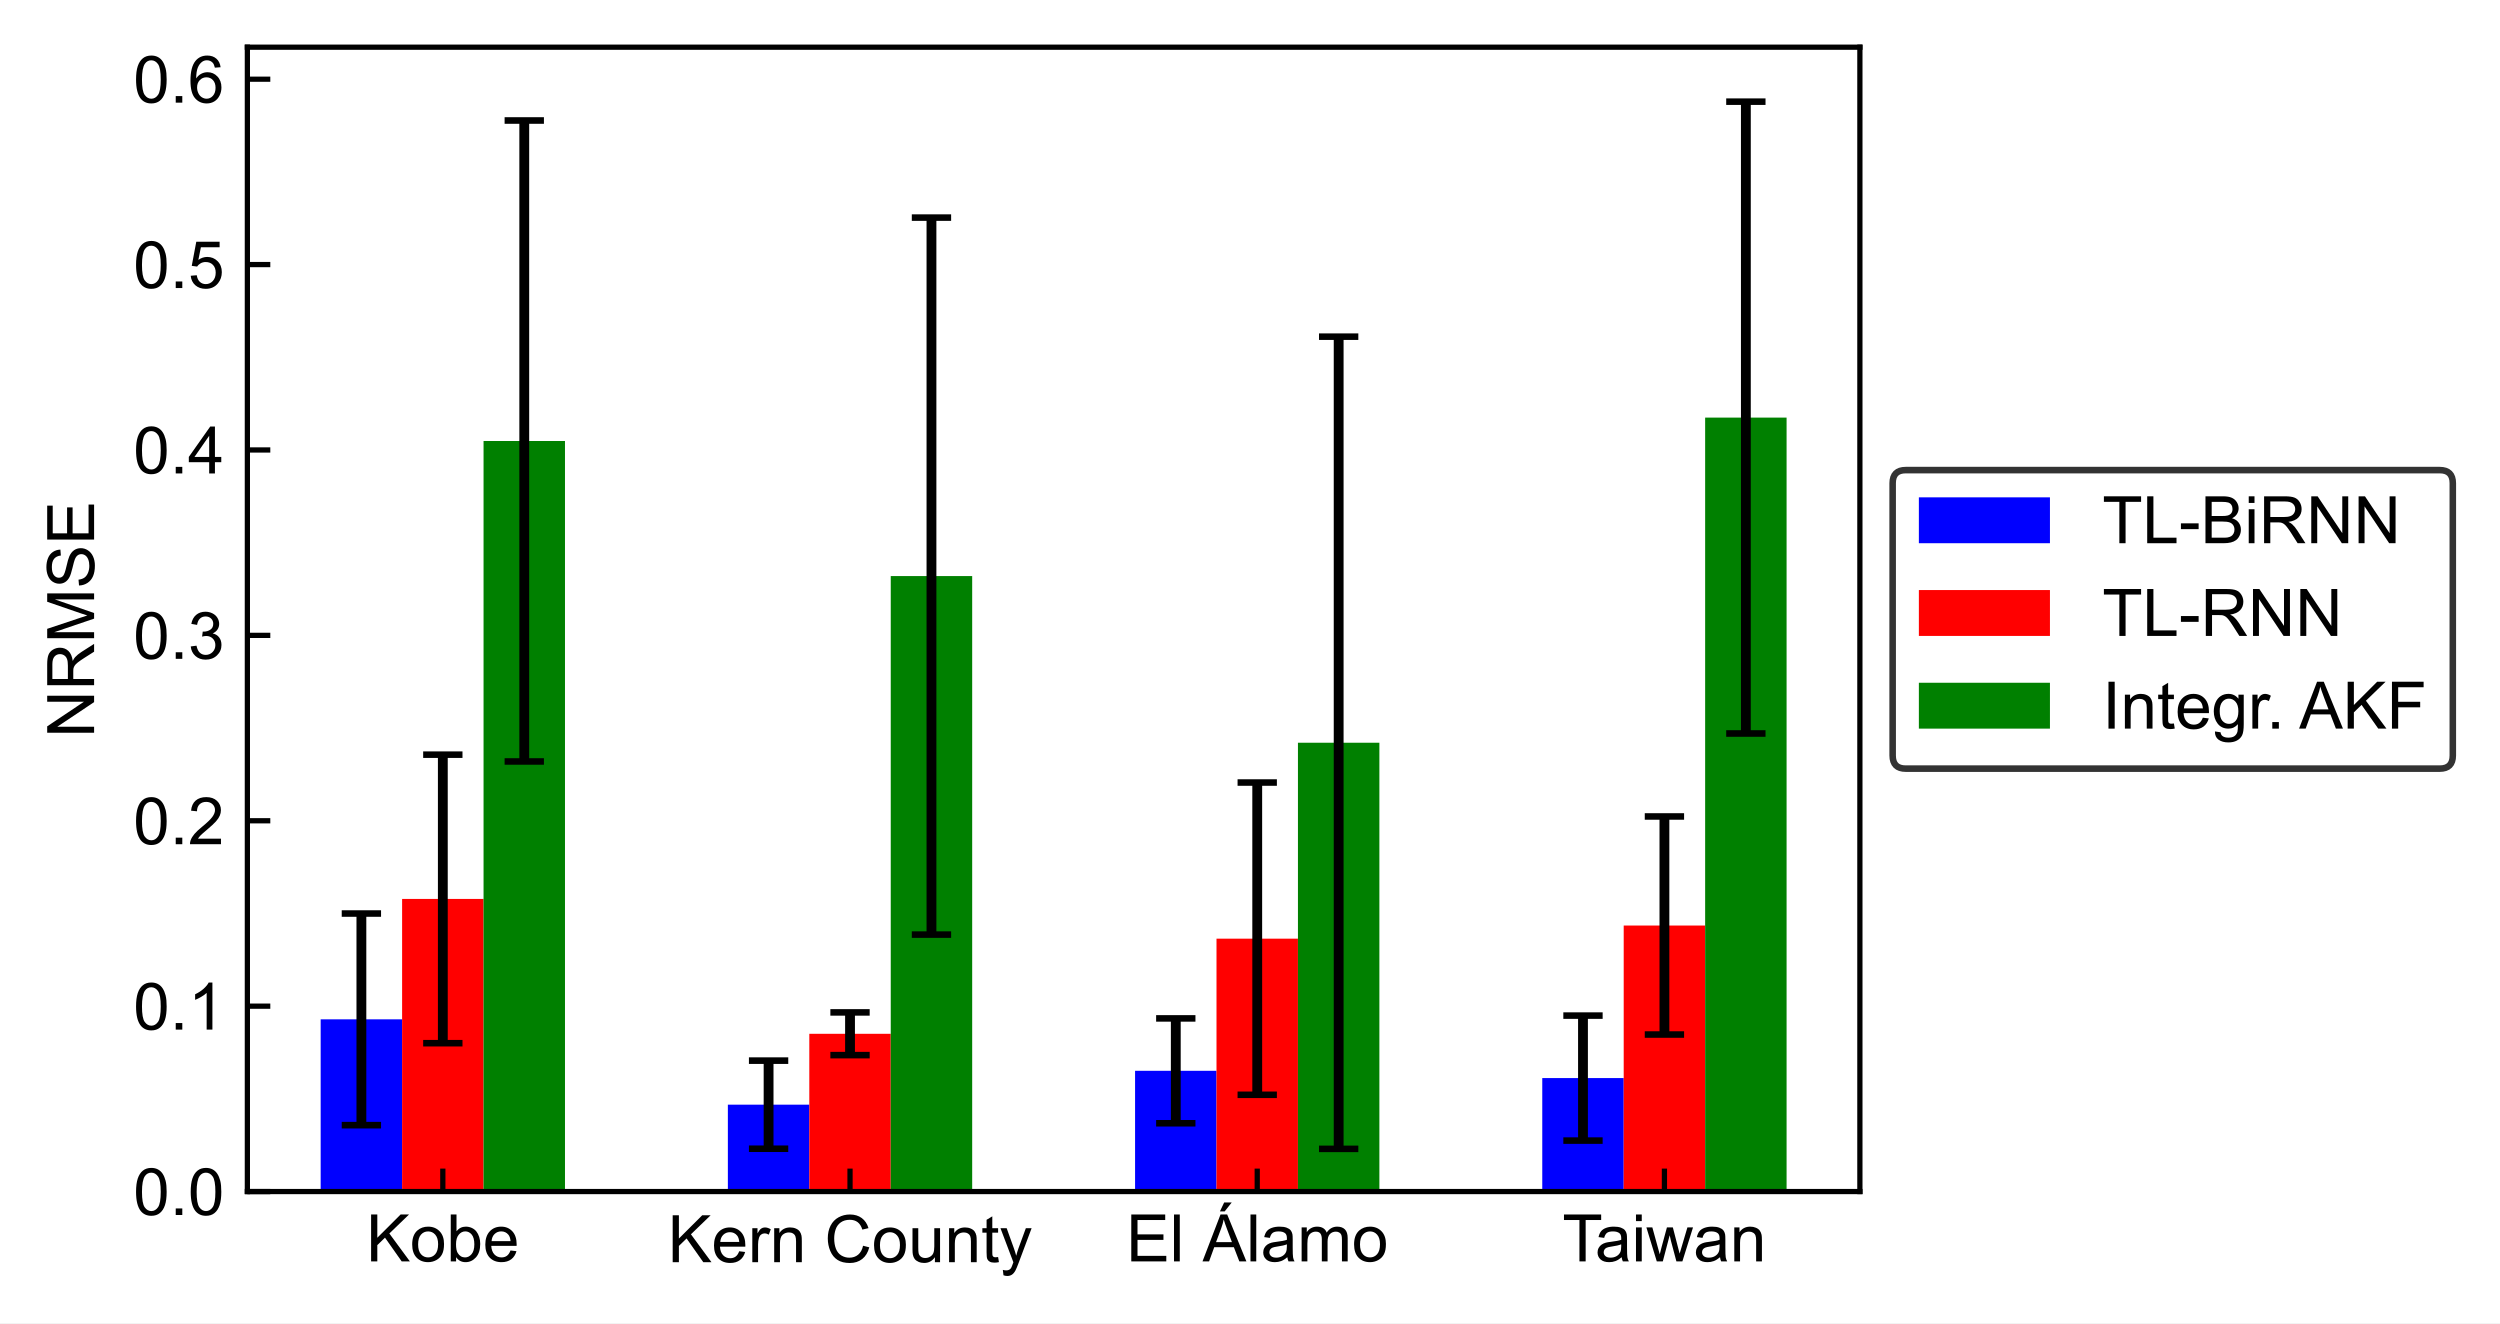
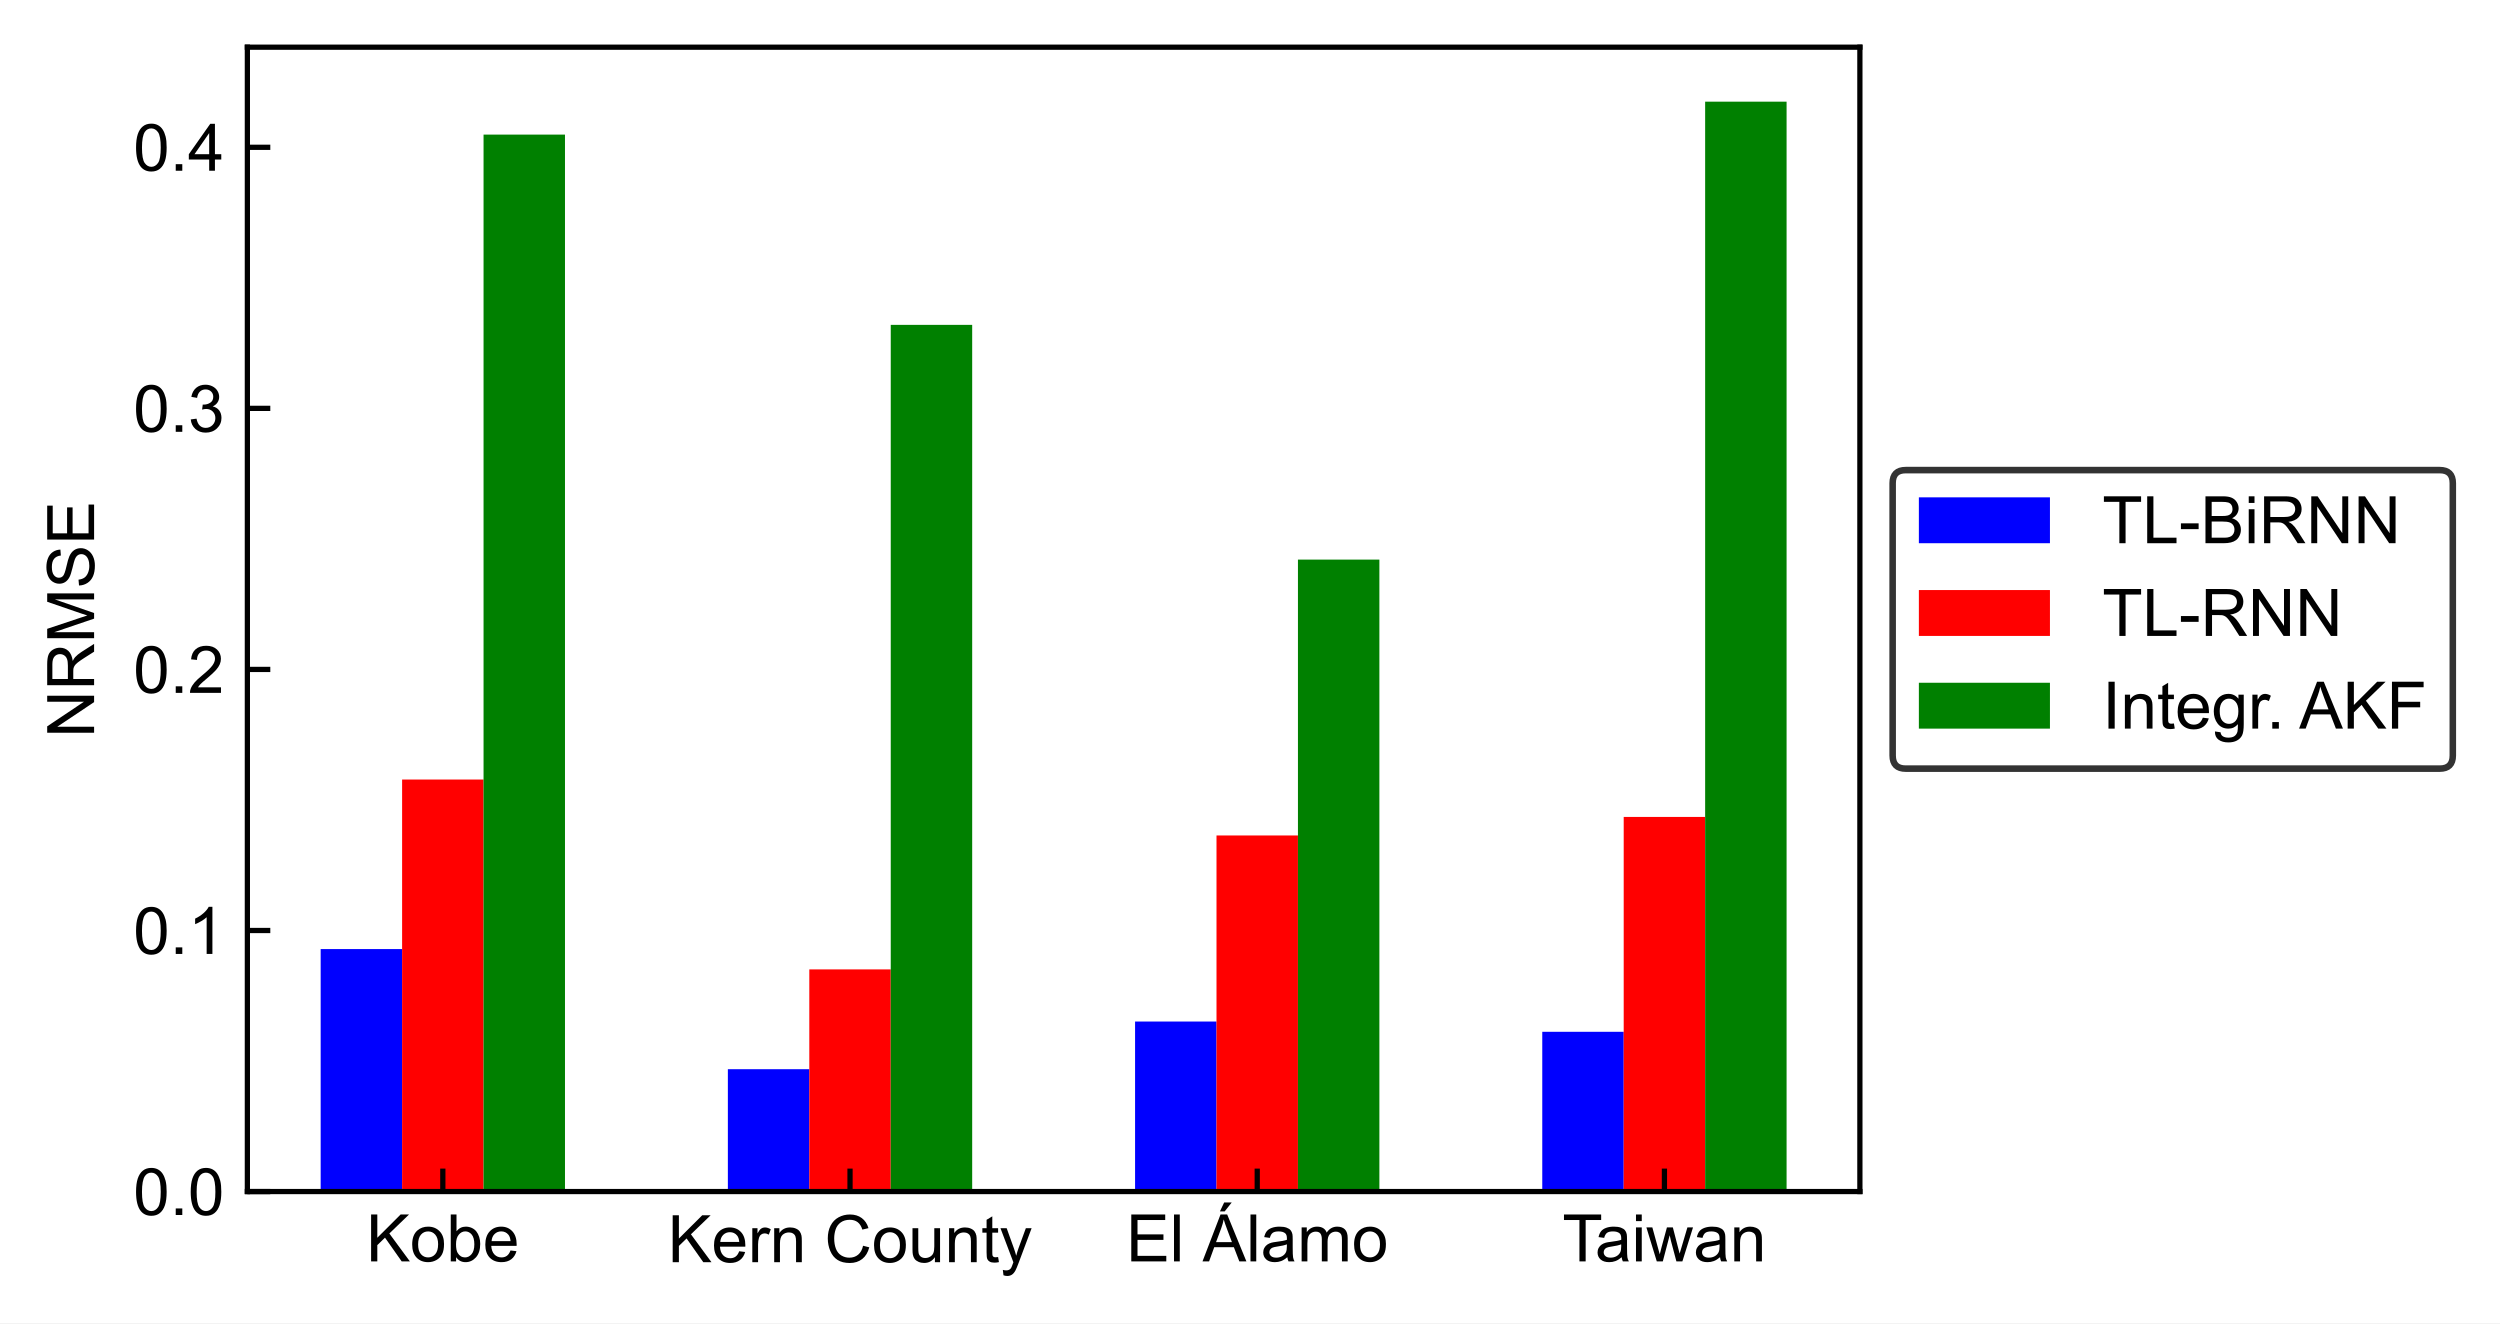
<svg xmlns="http://www.w3.org/2000/svg" xmlns:xlink="http://www.w3.org/1999/xlink" width="381.466pt" height="201.899pt" viewBox="0 0 381.466 201.899" version="1.1">
  <defs>
    <style type="text/css">*{stroke-linejoin: round; stroke-linecap: butt}</style>
  </defs>
  <g id="figure_1">
    <g id="patch_1">
      <path d="M 0 201.899  L 381.466 201.899  L 381.466 0  L 0 0  z " style="fill: #ffffff" />
    </g>
    <g id="axes_1">
      <g id="patch_2">
        <path d="M 37.745 181.814  L 283.793 181.814  L 283.793 7.2  L 37.745 7.2  z " style="fill: #ffffff" />
      </g>
      <g id="patch_3">
-         <path d="M 48.929 181.814  L 61.356 181.814  L 61.356 155.538  L 48.929 155.538  z " clip-path="url(#p5143341169)" style="fill: #0000ff" />
+         <path d="M 48.929 181.814  L 61.356 181.814  L 61.356 144.812  L 48.929 144.812  z " clip-path="url(#p5901759e7f)" style="fill: #0000ff" />
      </g>
      <g id="patch_4">
-         <path d="M 61.356 181.814  L 73.783 181.814  L 73.783 137.168  L 61.356 137.168  z " clip-path="url(#p5143341169)" style="fill: #ff0000" />
+         <path d="M 61.356 181.814  L 73.783 181.814  L 73.783 118.944  L 61.356 118.944  z " clip-path="url(#p5901759e7f)" style="fill: #ff0000" />
      </g>
      <g id="patch_5">
-         <path d="M 73.783 181.814  L 86.209 181.814  L 86.209 67.289  L 73.783 67.289  z " clip-path="url(#p5143341169)" style="fill: #008000" />
+         <path d="M 73.783 181.814  L 86.209 181.814  L 86.209 20.542  L 73.783 20.542  z " clip-path="url(#p5901759e7f)" style="fill: #008000" />
      </g>
      <g id="patch_6">
-         <path d="M 111.062 181.814  L 123.489 181.814  L 123.489 168.559  L 111.062 168.559  z " clip-path="url(#p5143341169)" style="fill: #0000ff" />
+         <path d="M 111.062 181.814  L 123.489 181.814  L 123.489 163.148  L 111.062 163.148  z " clip-path="url(#p5901759e7f)" style="fill: #0000ff" />
      </g>
      <g id="patch_7">
-         <path d="M 123.489 181.814  L 135.916 181.814  L 135.916 157.741  L 123.489 157.741  z " clip-path="url(#p5143341169)" style="fill: #ff0000" />
+         <path d="M 123.489 181.814  L 135.916 181.814  L 135.916 147.915  L 123.489 147.915  z " clip-path="url(#p5901759e7f)" style="fill: #ff0000" />
      </g>
      <g id="patch_8">
-         <path d="M 135.916 181.814  L 148.342 181.814  L 148.342 87.902  L 135.916 87.902  z " clip-path="url(#p5143341169)" style="fill: #008000" />
+         <path d="M 135.916 181.814  L 148.342 181.814  L 148.342 49.569  L 135.916 49.569  z " clip-path="url(#p5901759e7f)" style="fill: #008000" />
      </g>
      <g id="patch_9">
-         <path d="M 173.196 181.814  L 185.622 181.814  L 185.622 163.394  L 173.196 163.394  z " clip-path="url(#p5143341169)" style="fill: #0000ff" />
+         <path d="M 173.196 181.814  L 185.622 181.814  L 185.622 155.875  L 173.196 155.875  z " clip-path="url(#p5901759e7f)" style="fill: #0000ff" />
      </g>
      <g id="patch_10">
-         <path d="M 185.622 181.814  L 198.049 181.814  L 198.049 143.229  L 185.622 143.229  z " clip-path="url(#p5143341169)" style="fill: #ff0000" />
+         <path d="M 185.622 181.814  L 198.049 181.814  L 198.049 127.479  L 185.622 127.479  z " clip-path="url(#p5901759e7f)" style="fill: #ff0000" />
      </g>
      <g id="patch_11">
-         <path d="M 198.049 181.814  L 210.475 181.814  L 210.475 113.336  L 198.049 113.336  z " clip-path="url(#p5143341169)" style="fill: #008000" />
+         <path d="M 198.049 181.814  L 210.475 181.814  L 210.475 85.384  L 198.049 85.384  z " clip-path="url(#p5901759e7f)" style="fill: #008000" />
      </g>
      <g id="patch_12">
-         <path d="M 235.329 181.814  L 247.755 181.814  L 247.755 164.503  L 235.329 164.503  z " clip-path="url(#p5143341169)" style="fill: #0000ff" />
+         <path d="M 235.329 181.814  L 247.755 181.814  L 247.755 157.438  L 235.329 157.438  z " clip-path="url(#p5901759e7f)" style="fill: #0000ff" />
      </g>
      <g id="patch_13">
-         <path d="M 247.755 181.814  L 260.182 181.814  L 260.182 141.219  L 247.755 141.219  z " clip-path="url(#p5143341169)" style="fill: #ff0000" />
+         <path d="M 247.755 181.814  L 260.182 181.814  L 260.182 124.649  L 247.755 124.649  z " clip-path="url(#p5901759e7f)" style="fill: #ff0000" />
      </g>
      <g id="patch_14">
-         <path d="M 260.182 181.814  L 272.609 181.814  L 272.609 63.719  L 260.182 63.719  z " clip-path="url(#p5143341169)" style="fill: #008000" />
+         <path d="M 260.182 181.814  L 272.609 181.814  L 272.609 15.515  L 260.182 15.515  z " clip-path="url(#p5901759e7f)" style="fill: #008000" />
      </g>
      <g id="matplotlib.axis_1">
        <g id="xtick_1">
          <g id="line2d_1">
            <defs>
-               <path id="m331e5fb089" d="M 0 0  L 0 -3.5  " style="stroke: #000000; stroke-width: 0.8" />
-             </defs>
-             <g>
-               <use xlink:href="#m331e5fb089" x="67.569" y="181.814" style="stroke: #000000; stroke-width: 0.8" />
+               <path id="mae771ffaaf" d="M 0 0  L 0 -3.5  " style="stroke: #000000; stroke-width: 0.8" />
+             </defs>
+             <g>
+               <use xlink:href="#mae771ffaaf" x="67.569" y="181.814" style="stroke: #000000; stroke-width: 0.8" />
            </g>
          </g>
          <g id="text_1">
            <g transform="translate(55.89266 192.472) scale(0.1 -0.1)">
              <defs>
                <path id="ArialMT-4b" d="M 469 0  L 469 4581  L 1075 4581  L 1075 2309  L 3350 4581  L 4172 4581  L 2250 2725  L 4256 0  L 3456 0  L 1825 2319  L 1075 1588  L 1075 0  L 469 0  z " transform="scale(0.015625)" />
                <path id="ArialMT-6f" d="M 213 1659  Q 213 2581 725 3025  Q 1153 3394 1769 3394  Q 2453 3394 2887 2945  Q 3322 2497 3322 1706  Q 3322 1066 3130 698  Q 2938 331 2570 128  Q 2203 -75 1769 -75  Q 1072 -75 642 372  Q 213 819 213 1659  z M 791 1659  Q 791 1022 1069 705  Q 1347 388 1769 388  Q 2188 388 2466 706  Q 2744 1025 2744 1678  Q 2744 2294 2464 2611  Q 2184 2928 1769 2928  Q 1347 2928 1069 2612  Q 791 2297 791 1659  z " transform="scale(0.015625)" />
                <path id="ArialMT-62" d="M 941 0  L 419 0  L 419 4581  L 981 4581  L 981 2947  Q 1338 3394 1891 3394  Q 2197 3394 2470 3270  Q 2744 3147 2920 2923  Q 3097 2700 3197 2384  Q 3297 2069 3297 1709  Q 3297 856 2875 390  Q 2453 -75 1863 -75  Q 1275 -75 941 416  L 941 0  z M 934 1684  Q 934 1088 1097 822  Q 1363 388 1816 388  Q 2184 388 2453 708  Q 2722 1028 2722 1663  Q 2722 2313 2464 2622  Q 2206 2931 1841 2931  Q 1472 2931 1203 2611  Q 934 2291 934 1684  z " transform="scale(0.015625)" />
                <path id="ArialMT-65" d="M 2694 1069  L 3275 997  Q 3138 488 2766 206  Q 2394 -75 1816 -75  Q 1088 -75 661 373  Q 234 822 234 1631  Q 234 2469 665 2931  Q 1097 3394 1784 3394  Q 2450 3394 2872 2941  Q 3294 2488 3294 1666  Q 3294 1616 3291 1516  L 816 1516  Q 847 969 1125 678  Q 1403 388 1819 388  Q 2128 388 2347 550  Q 2566 713 2694 1069  z M 847 1978  L 2700 1978  Q 2663 2397 2488 2606  Q 2219 2931 1791 2931  Q 1403 2931 1139 2672  Q 875 2413 847 1978  z " transform="scale(0.015625)" />
              </defs>
              <use xlink:href="#ArialMT-4b" />
              <use xlink:href="#ArialMT-6f" x="66.699" />
              <use xlink:href="#ArialMT-62" x="122.314" />
              <use xlink:href="#ArialMT-65" x="177.93" />
            </g>
          </g>
        </g>
        <g id="xtick_2">
          <g id="line2d_2">
            <g>
-               <use xlink:href="#m331e5fb089" x="129.702" y="181.814" style="stroke: #000000; stroke-width: 0.8" />
+               <use xlink:href="#mae771ffaaf" x="129.702" y="181.814" style="stroke: #000000; stroke-width: 0.8" />
            </g>
          </g>
          <g id="text_2">
            <g transform="translate(101.911 192.5939) scale(0.1 -0.1)">
              <defs>
                <path id="ArialMT-72" d="M 416 0  L 416 3319  L 922 3319  L 922 2816  Q 1116 3169 1280 3281  Q 1444 3394 1641 3394  Q 1925 3394 2219 3213  L 2025 2691  Q 1819 2813 1613 2813  Q 1428 2813 1281 2702  Q 1134 2591 1072 2394  Q 978 2094 978 1738  L 978 0  L 416 0  z " transform="scale(0.015625)" />
                <path id="ArialMT-6e" d="M 422 0  L 422 3319  L 928 3319  L 928 2847  Q 1294 3394 1984 3394  Q 2284 3394 2536 3286  Q 2788 3178 2913 3003  Q 3038 2828 3088 2588  Q 3119 2431 3119 2041  L 3119 0  L 2556 0  L 2556 2019  Q 2556 2363 2490 2533  Q 2425 2703 2258 2804  Q 2091 2906 1866 2906  Q 1506 2906 1245 2678  Q 984 2450 984 1813  L 984 0  L 422 0  z " transform="scale(0.015625)" />
                <path id="ArialMT-20" transform="scale(0.015625)" />
                <path id="ArialMT-43" d="M 3763 1606  L 4369 1453  Q 4178 706 3683 314  Q 3188 -78 2472 -78  Q 1731 -78 1267 223  Q 803 525 561 1097  Q 319 1669 319 2325  Q 319 3041 592 3573  Q 866 4106 1370 4382  Q 1875 4659 2481 4659  Q 3169 4659 3637 4309  Q 4106 3959 4291 3325  L 3694 3184  Q 3534 3684 3231 3912  Q 2928 4141 2469 4141  Q 1941 4141 1586 3887  Q 1231 3634 1087 3207  Q 944 2781 944 2328  Q 944 1744 1114 1308  Q 1284 872 1643 656  Q 2003 441 2422 441  Q 2931 441 3284 734  Q 3638 1028 3763 1606  z " transform="scale(0.015625)" />
                <path id="ArialMT-75" d="M 2597 0  L 2597 488  Q 2209 -75 1544 -75  Q 1250 -75 995 37  Q 741 150 617 320  Q 494 491 444 738  Q 409 903 409 1263  L 409 3319  L 972 3319  L 972 1478  Q 972 1038 1006 884  Q 1059 663 1231 536  Q 1403 409 1656 409  Q 1909 409 2131 539  Q 2353 669 2445 892  Q 2538 1116 2538 1541  L 2538 3319  L 3100 3319  L 3100 0  L 2597 0  z " transform="scale(0.015625)" />
                <path id="ArialMT-74" d="M 1650 503  L 1731 6  Q 1494 -44 1306 -44  Q 1000 -44 831 53  Q 663 150 594 308  Q 525 466 525 972  L 525 2881  L 113 2881  L 113 3319  L 525 3319  L 525 4141  L 1084 4478  L 1084 3319  L 1650 3319  L 1650 2881  L 1084 2881  L 1084 941  Q 1084 700 1114 631  Q 1144 563 1211 522  Q 1278 481 1403 481  Q 1497 481 1650 503  z " transform="scale(0.015625)" />
                <path id="ArialMT-79" d="M 397 -1278  L 334 -750  Q 519 -800 656 -800  Q 844 -800 956 -737  Q 1069 -675 1141 -563  Q 1194 -478 1313 -144  Q 1328 -97 1363 -6  L 103 3319  L 709 3319  L 1400 1397  Q 1534 1031 1641 628  Q 1738 1016 1872 1384  L 2581 3319  L 3144 3319  L 1881 -56  Q 1678 -603 1566 -809  Q 1416 -1088 1222 -1217  Q 1028 -1347 759 -1347  Q 597 -1347 397 -1278  z " transform="scale(0.015625)" />
              </defs>
              <use xlink:href="#ArialMT-4b" />
              <use xlink:href="#ArialMT-65" x="66.699" />
              <use xlink:href="#ArialMT-72" x="122.314" />
              <use xlink:href="#ArialMT-6e" x="155.615" />
              <use xlink:href="#ArialMT-20" x="211.23" />
              <use xlink:href="#ArialMT-43" x="239.014" />
              <use xlink:href="#ArialMT-6f" x="311.23" />
              <use xlink:href="#ArialMT-75" x="366.846" />
              <use xlink:href="#ArialMT-6e" x="422.461" />
              <use xlink:href="#ArialMT-74" x="478.076" />
              <use xlink:href="#ArialMT-79" x="505.859" />
            </g>
          </g>
        </g>
        <g id="xtick_3">
          <g id="line2d_3">
            <g>
-               <use xlink:href="#m331e5fb089" x="191.836" y="181.814" style="stroke: #000000; stroke-width: 0.8" />
+               <use xlink:href="#mae771ffaaf" x="191.836" y="181.814" style="stroke: #000000; stroke-width: 0.8" />
            </g>
          </g>
          <g id="text_3">
            <g transform="translate(171.8285 192.472) scale(0.1 -0.1)">
              <defs>
                <path id="ArialMT-45" d="M 506 0  L 506 4581  L 3819 4581  L 3819 4041  L 1113 4041  L 1113 2638  L 3647 2638  L 3647 2100  L 1113 2100  L 1113 541  L 3925 541  L 3925 0  L 506 0  z " transform="scale(0.015625)" />
                <path id="ArialMT-6c" d="M 409 0  L 409 4581  L 972 4581  L 972 0  L 409 0  z " transform="scale(0.015625)" />
                <path id="ArialMT-c1" d="M -9 0  L 1750 4581  L 2403 4581  L 4278 0  L 3588 0  L 3053 1388  L 1138 1388  L 634 0  L -9 0  z M 1313 1881  L 2866 1881  L 2388 3150  Q 2169 3728 2063 4100  Q 1975 3659 1816 3225  L 1313 1881  z M 1694 4883  L 2109 5758  L 2847 5758  L 2159 4883  L 1694 4883  z " transform="scale(0.015625)" />
                <path id="ArialMT-61" d="M 2588 409  Q 2275 144 1986 34  Q 1697 -75 1366 -75  Q 819 -75 525 192  Q 231 459 231 875  Q 231 1119 342 1320  Q 453 1522 633 1644  Q 813 1766 1038 1828  Q 1203 1872 1538 1913  Q 2219 1994 2541 2106  Q 2544 2222 2544 2253  Q 2544 2597 2384 2738  Q 2169 2928 1744 2928  Q 1347 2928 1158 2789  Q 969 2650 878 2297  L 328 2372  Q 403 2725 575 2942  Q 747 3159 1072 3276  Q 1397 3394 1825 3394  Q 2250 3394 2515 3294  Q 2781 3194 2906 3042  Q 3031 2891 3081 2659  Q 3109 2516 3109 2141  L 3109 1391  Q 3109 606 3145 398  Q 3181 191 3288 0  L 2700 0  Q 2613 175 2588 409  z M 2541 1666  Q 2234 1541 1622 1453  Q 1275 1403 1131 1340  Q 988 1278 909 1158  Q 831 1038 831 891  Q 831 666 1001 516  Q 1172 366 1500 366  Q 1825 366 2078 508  Q 2331 650 2450 897  Q 2541 1088 2541 1459  L 2541 1666  z " transform="scale(0.015625)" />
                <path id="ArialMT-6d" d="M 422 0  L 422 3319  L 925 3319  L 925 2853  Q 1081 3097 1340 3245  Q 1600 3394 1931 3394  Q 2300 3394 2536 3241  Q 2772 3088 2869 2813  Q 3263 3394 3894 3394  Q 4388 3394 4653 3120  Q 4919 2847 4919 2278  L 4919 0  L 4359 0  L 4359 2091  Q 4359 2428 4304 2576  Q 4250 2725 4106 2815  Q 3963 2906 3769 2906  Q 3419 2906 3187 2673  Q 2956 2441 2956 1928  L 2956 0  L 2394 0  L 2394 2156  Q 2394 2531 2256 2718  Q 2119 2906 1806 2906  Q 1569 2906 1367 2781  Q 1166 2656 1075 2415  Q 984 2175 984 1722  L 984 0  L 422 0  z " transform="scale(0.015625)" />
              </defs>
              <use xlink:href="#ArialMT-45" />
              <use xlink:href="#ArialMT-6c" x="66.699" />
              <use xlink:href="#ArialMT-20" x="88.916" />
              <use xlink:href="#ArialMT-c1" x="116.699" />
              <use xlink:href="#ArialMT-6c" x="183.398" />
              <use xlink:href="#ArialMT-61" x="205.615" />
              <use xlink:href="#ArialMT-6d" x="261.23" />
              <use xlink:href="#ArialMT-6f" x="344.531" />
            </g>
          </g>
        </g>
        <g id="xtick_4">
          <g id="line2d_4">
            <g>
-               <use xlink:href="#m331e5fb089" x="253.969" y="181.814" style="stroke: #000000; stroke-width: 0.8" />
+               <use xlink:href="#mae771ffaaf" x="253.969" y="181.814" style="stroke: #000000; stroke-width: 0.8" />
            </g>
          </g>
          <g id="text_4">
            <g transform="translate(238.4077 192.472) scale(0.1 -0.1)">
              <defs>
                <path id="ArialMT-54" d="M 1659 0  L 1659 4041  L 150 4041  L 150 4581  L 3781 4581  L 3781 4041  L 2266 4041  L 2266 0  L 1659 0  z " transform="scale(0.015625)" />
                <path id="ArialMT-69" d="M 425 3934  L 425 4581  L 988 4581  L 988 3934  L 425 3934  z M 425 0  L 425 3319  L 988 3319  L 988 0  L 425 0  z " transform="scale(0.015625)" />
                <path id="ArialMT-77" d="M 1034 0  L 19 3319  L 600 3319  L 1128 1403  L 1325 691  Q 1338 744 1497 1375  L 2025 3319  L 2603 3319  L 3100 1394  L 3266 759  L 3456 1400  L 4025 3319  L 4572 3319  L 3534 0  L 2950 0  L 2422 1988  L 2294 2553  L 1622 0  L 1034 0  z " transform="scale(0.015625)" />
              </defs>
              <use xlink:href="#ArialMT-54" />
              <use xlink:href="#ArialMT-61" x="49.959" />
              <use xlink:href="#ArialMT-69" x="105.574" />
              <use xlink:href="#ArialMT-77" x="127.791" />
              <use xlink:href="#ArialMT-61" x="200.008" />
              <use xlink:href="#ArialMT-6e" x="255.623" />
            </g>
          </g>
        </g>
      </g>
      <g id="matplotlib.axis_2">
        <g id="ytick_1">
          <g id="line2d_5">
            <defs>
-               <path id="m60cf411fb5" d="M 0 0  L 3.5 0  " style="stroke: #000000; stroke-width: 0.8" />
-             </defs>
-             <g>
-               <use xlink:href="#m60cf411fb5" x="37.745" y="181.814" style="stroke: #000000; stroke-width: 0.8" />
+               <path id="m9ec7d3a402" d="M 0 0  L 3.5 0  " style="stroke: #000000; stroke-width: 0.8" />
+             </defs>
+             <g>
+               <use xlink:href="#m9ec7d3a402" x="37.745" y="181.814" style="stroke: #000000; stroke-width: 0.8" />
            </g>
          </g>
          <g id="text_5">
            <g transform="translate(20.34531 185.3931) scale(0.1 -0.1)">
              <defs>
                <path id="ArialMT-30" d="M 266 2259  Q 266 3072 433 3567  Q 600 4063 929 4331  Q 1259 4600 1759 4600  Q 2128 4600 2406 4451  Q 2684 4303 2865 4023  Q 3047 3744 3150 3342  Q 3253 2941 3253 2259  Q 3253 1453 3087 958  Q 2922 463 2592 192  Q 2263 -78 1759 -78  Q 1097 -78 719 397  Q 266 969 266 2259  z M 844 2259  Q 844 1131 1108 757  Q 1372 384 1759 384  Q 2147 384 2411 759  Q 2675 1134 2675 2259  Q 2675 3391 2411 3762  Q 2147 4134 1753 4134  Q 1366 4134 1134 3806  Q 844 3388 844 2259  z " transform="scale(0.015625)" />
                <path id="ArialMT-2e" d="M 581 0  L 581 641  L 1222 641  L 1222 0  L 581 0  z " transform="scale(0.015625)" />
              </defs>
              <use xlink:href="#ArialMT-30" />
              <use xlink:href="#ArialMT-2e" x="55.615" />
              <use xlink:href="#ArialMT-30" x="83.398" />
            </g>
          </g>
        </g>
        <g id="ytick_2">
          <g id="line2d_6">
            <g>
-               <use xlink:href="#m60cf411fb5" x="37.745" y="153.526" style="stroke: #000000; stroke-width: 0.8" />
+               <use xlink:href="#m9ec7d3a402" x="37.745" y="141.979" style="stroke: #000000; stroke-width: 0.8" />
            </g>
          </g>
          <g id="text_6">
-             <g transform="translate(20.34531 157.1047) scale(0.1 -0.1)">
+             <g transform="translate(20.34531 145.558) scale(0.1 -0.1)">
              <defs>
                <path id="ArialMT-31" d="M 2384 0  L 1822 0  L 1822 3584  Q 1619 3391 1289 3197  Q 959 3003 697 2906  L 697 3450  Q 1169 3672 1522 3987  Q 1875 4303 2022 4600  L 2384 4600  L 2384 0  z " transform="scale(0.015625)" />
              </defs>
              <use xlink:href="#ArialMT-30" />
              <use xlink:href="#ArialMT-2e" x="55.615" />
              <use xlink:href="#ArialMT-31" x="83.398" />
            </g>
          </g>
        </g>
        <g id="ytick_3">
          <g id="line2d_7">
            <g>
-               <use xlink:href="#m60cf411fb5" x="37.745" y="125.237" style="stroke: #000000; stroke-width: 0.8" />
+               <use xlink:href="#m9ec7d3a402" x="37.745" y="102.144" style="stroke: #000000; stroke-width: 0.8" />
            </g>
          </g>
          <g id="text_7">
-             <g transform="translate(20.34531 128.8164) scale(0.1 -0.1)">
+             <g transform="translate(20.34531 105.7229) scale(0.1 -0.1)">
              <defs>
                <path id="ArialMT-32" d="M 3222 541  L 3222 0  L 194 0  Q 188 203 259 391  Q 375 700 629 1000  Q 884 1300 1366 1694  Q 2113 2306 2375 2664  Q 2638 3022 2638 3341  Q 2638 3675 2398 3904  Q 2159 4134 1775 4134  Q 1369 4134 1125 3890  Q 881 3647 878 3216  L 300 3275  Q 359 3922 746 4261  Q 1134 4600 1788 4600  Q 2447 4600 2831 4234  Q 3216 3869 3216 3328  Q 3216 3053 3103 2787  Q 2991 2522 2730 2228  Q 2469 1934 1863 1422  Q 1356 997 1212 845  Q 1069 694 975 541  L 3222 541  z " transform="scale(0.015625)" />
              </defs>
              <use xlink:href="#ArialMT-30" />
              <use xlink:href="#ArialMT-2e" x="55.615" />
              <use xlink:href="#ArialMT-32" x="83.398" />
            </g>
          </g>
        </g>
        <g id="ytick_4">
          <g id="line2d_8">
            <g>
-               <use xlink:href="#m60cf411fb5" x="37.745" y="96.949" style="stroke: #000000; stroke-width: 0.8" />
+               <use xlink:href="#m9ec7d3a402" x="37.745" y="62.309" style="stroke: #000000; stroke-width: 0.8" />
            </g>
          </g>
          <g id="text_8">
-             <g transform="translate(20.34531 100.528) scale(0.1 -0.1)">
+             <g transform="translate(20.34531 65.88784) scale(0.1 -0.1)">
              <defs>
                <path id="ArialMT-33" d="M 269 1209  L 831 1284  Q 928 806 1161 595  Q 1394 384 1728 384  Q 2125 384 2398 659  Q 2672 934 2672 1341  Q 2672 1728 2419 1979  Q 2166 2231 1775 2231  Q 1616 2231 1378 2169  L 1441 2663  Q 1497 2656 1531 2656  Q 1891 2656 2178 2843  Q 2466 3031 2466 3422  Q 2466 3731 2256 3934  Q 2047 4138 1716 4138  Q 1388 4138 1169 3931  Q 950 3725 888 3313  L 325 3413  Q 428 3978 793 4289  Q 1159 4600 1703 4600  Q 2078 4600 2393 4439  Q 2709 4278 2876 4000  Q 3044 3722 3044 3409  Q 3044 3113 2884 2869  Q 2725 2625 2413 2481  Q 2819 2388 3044 2092  Q 3269 1797 3269 1353  Q 3269 753 2831 336  Q 2394 -81 1725 -81  Q 1122 -81 723 278  Q 325 638 269 1209  z " transform="scale(0.015625)" />
              </defs>
              <use xlink:href="#ArialMT-30" />
              <use xlink:href="#ArialMT-2e" x="55.615" />
              <use xlink:href="#ArialMT-33" x="83.398" />
            </g>
          </g>
        </g>
        <g id="ytick_5">
          <g id="line2d_9">
            <g>
-               <use xlink:href="#m60cf411fb5" x="37.745" y="68.661" style="stroke: #000000; stroke-width: 0.8" />
+               <use xlink:href="#m9ec7d3a402" x="37.745" y="22.474" style="stroke: #000000; stroke-width: 0.8" />
            </g>
          </g>
          <g id="text_9">
-             <g transform="translate(20.34531 72.23968) scale(0.1 -0.1)">
+             <g transform="translate(20.34531 26.05277) scale(0.1 -0.1)">
              <defs>
                <path id="ArialMT-34" d="M 2069 0  L 2069 1097  L 81 1097  L 81 1613  L 2172 4581  L 2631 4581  L 2631 1613  L 3250 1613  L 3250 1097  L 2631 1097  L 2631 0  L 2069 0  z M 2069 1613  L 2069 3678  L 634 1613  L 2069 1613  z " transform="scale(0.015625)" />
              </defs>
              <use xlink:href="#ArialMT-30" />
              <use xlink:href="#ArialMT-2e" x="55.615" />
              <use xlink:href="#ArialMT-34" x="83.398" />
            </g>
          </g>
        </g>
-         <g id="ytick_6">
-           <g id="line2d_10">
-             <g>
-               <use xlink:href="#m60cf411fb5" x="37.745" y="40.372" style="stroke: #000000; stroke-width: 0.8" />
-             </g>
-           </g>
-           <g id="text_10">
-             <g transform="translate(20.34531 43.95134) scale(0.1 -0.1)">
-               <defs>
-                 <path id="ArialMT-35" d="M 266 1200  L 856 1250  Q 922 819 1161 601  Q 1400 384 1738 384  Q 2144 384 2425 690  Q 2706 997 2706 1503  Q 2706 1984 2436 2262  Q 2166 2541 1728 2541  Q 1456 2541 1237 2417  Q 1019 2294 894 2097  L 366 2166  L 809 4519  L 3088 4519  L 3088 3981  L 1259 3981  L 1013 2750  Q 1425 3038 1878 3038  Q 2478 3038 2890 2622  Q 3303 2206 3303 1553  Q 3303 931 2941 478  Q 2500 -78 1738 -78  Q 1113 -78 717 272  Q 322 622 266 1200  z " transform="scale(0.015625)" />
-               </defs>
-               <use xlink:href="#ArialMT-30" />
-               <use xlink:href="#ArialMT-2e" x="55.615" />
-               <use xlink:href="#ArialMT-35" x="83.398" />
-             </g>
-           </g>
-         </g>
-         <g id="ytick_7">
-           <g id="line2d_11">
-             <g>
-               <use xlink:href="#m60cf411fb5" x="37.745" y="12.084" style="stroke: #000000; stroke-width: 0.8" />
-             </g>
-           </g>
-           <g id="text_11">
-             <g transform="translate(20.34531 15.66299) scale(0.1 -0.1)">
-               <defs>
-                 <path id="ArialMT-36" d="M 3184 3459  L 2625 3416  Q 2550 3747 2413 3897  Q 2184 4138 1850 4138  Q 1581 4138 1378 3988  Q 1113 3794 959 3422  Q 806 3050 800 2363  Q 1003 2672 1297 2822  Q 1591 2972 1913 2972  Q 2475 2972 2870 2558  Q 3266 2144 3266 1488  Q 3266 1056 3080 686  Q 2894 316 2569 119  Q 2244 -78 1831 -78  Q 1128 -78 684 439  Q 241 956 241 2144  Q 241 3472 731 4075  Q 1159 4600 1884 4600  Q 2425 4600 2770 4297  Q 3116 3994 3184 3459  z M 888 1484  Q 888 1194 1011 928  Q 1134 663 1356 523  Q 1578 384 1822 384  Q 2178 384 2434 671  Q 2691 959 2691 1453  Q 2691 1928 2437 2201  Q 2184 2475 1800 2475  Q 1419 2475 1153 2201  Q 888 1928 888 1484  z " transform="scale(0.015625)" />
-               </defs>
-               <use xlink:href="#ArialMT-30" />
-               <use xlink:href="#ArialMT-2e" x="55.615" />
-               <use xlink:href="#ArialMT-36" x="83.398" />
-             </g>
-           </g>
-         </g>
-         <g id="text_12">
+         <g id="text_10">
          <g transform="translate(14.35781 112.5641) rotate(-90) scale(0.1 -0.1)">
            <defs>
              <path id="ArialMT-4e" d="M 488 0  L 488 4581  L 1109 4581  L 3516 984  L 3516 4581  L 4097 4581  L 4097 0  L 3475 0  L 1069 3600  L 1069 0  L 488 0  z " transform="scale(0.015625)" />
              <path id="ArialMT-52" d="M 503 0  L 503 4581  L 2534 4581  Q 3147 4581 3465 4457  Q 3784 4334 3975 4021  Q 4166 3709 4166 3331  Q 4166 2844 3850 2509  Q 3534 2175 2875 2084  Q 3116 1969 3241 1856  Q 3506 1613 3744 1247  L 4541 0  L 3778 0  L 3172 953  Q 2906 1366 2734 1584  Q 2563 1803 2427 1890  Q 2291 1978 2150 2013  Q 2047 2034 1813 2034  L 1109 2034  L 1109 0  L 503 0  z M 1109 2559  L 2413 2559  Q 2828 2559 3062 2645  Q 3297 2731 3419 2920  Q 3541 3109 3541 3331  Q 3541 3656 3305 3865  Q 3069 4075 2559 4075  L 1109 4075  L 1109 2559  z " transform="scale(0.015625)" />
              <path id="ArialMT-4d" d="M 475 0  L 475 4581  L 1388 4581  L 2472 1338  Q 2622 884 2691 659  Q 2769 909 2934 1394  L 4031 4581  L 4847 4581  L 4847 0  L 4263 0  L 4263 3834  L 2931 0  L 2384 0  L 1059 3900  L 1059 0  L 475 0  z " transform="scale(0.015625)" />
              <path id="ArialMT-53" d="M 288 1472  L 859 1522  Q 900 1178 1048 958  Q 1197 738 1509 602  Q 1822 466 2213 466  Q 2559 466 2825 569  Q 3091 672 3220 851  Q 3350 1031 3350 1244  Q 3350 1459 3225 1620  Q 3100 1781 2813 1891  Q 2628 1963 1997 2114  Q 1366 2266 1113 2400  Q 784 2572 623 2826  Q 463 3081 463 3397  Q 463 3744 659 4045  Q 856 4347 1234 4503  Q 1613 4659 2075 4659  Q 2584 4659 2973 4495  Q 3363 4331 3572 4012  Q 3781 3694 3797 3291  L 3216 3247  Q 3169 3681 2898 3903  Q 2628 4125 2100 4125  Q 1550 4125 1298 3923  Q 1047 3722 1047 3438  Q 1047 3191 1225 3031  Q 1400 2872 2139 2705  Q 2878 2538 3153 2413  Q 3553 2228 3743 1945  Q 3934 1663 3934 1294  Q 3934 928 3725 604  Q 3516 281 3123 101  Q 2731 -78 2241 -78  Q 1619 -78 1198 103  Q 778 284 539 648  Q 300 1013 288 1472  z " transform="scale(0.015625)" />
            </defs>
            <use xlink:href="#ArialMT-4e" />
            <use xlink:href="#ArialMT-52" x="72.217" />
            <use xlink:href="#ArialMT-4d" x="144.434" />
            <use xlink:href="#ArialMT-53" x="227.734" />
            <use xlink:href="#ArialMT-45" x="294.434" />
          </g>
        </g>
      </g>
-       <g id="LineCollection_1">
-         <path d="M 55.143 171.685  L 55.143 139.39  " clip-path="url(#p5143341169)" style="fill: none; stroke: #000000; stroke-width: 1.5" />
-         <path d="M 67.569 159.18  L 67.569 115.155  " clip-path="url(#p5143341169)" style="fill: none; stroke: #000000; stroke-width: 1.5" />
-         <path d="M 79.996 116.19  L 79.996 18.388  " clip-path="url(#p5143341169)" style="fill: none; stroke: #000000; stroke-width: 1.5" />
-       </g>
-       <g id="line2d_12">
-         <defs>
-           <path id="m50050e714b" d="M 3 0  L -3 -0  " style="stroke: #000000" />
-         </defs>
-         <g clip-path="url(#p5143341169)">
-           <use xlink:href="#m50050e714b" x="55.143" y="171.685" style="stroke: #000000" />
-           <use xlink:href="#m50050e714b" x="67.569" y="159.18" style="stroke: #000000" />
-           <use xlink:href="#m50050e714b" x="79.996" y="116.19" style="stroke: #000000" />
-         </g>
-       </g>
-       <g id="line2d_13">
-         <g clip-path="url(#p5143341169)">
-           <use xlink:href="#m50050e714b" x="55.143" y="139.39" style="stroke: #000000" />
-           <use xlink:href="#m50050e714b" x="67.569" y="115.155" style="stroke: #000000" />
-           <use xlink:href="#m50050e714b" x="79.996" y="18.388" style="stroke: #000000" />
-         </g>
-       </g>
-       <g id="LineCollection_2">
-         <path d="M 117.276 175.281  L 117.276 161.837  " clip-path="url(#p5143341169)" style="fill: none; stroke: #000000; stroke-width: 1.5" />
-         <path d="M 129.702 161.001  L 129.702 154.481  " clip-path="url(#p5143341169)" style="fill: none; stroke: #000000; stroke-width: 1.5" />
-         <path d="M 142.129 142.604  L 142.129 33.2  " clip-path="url(#p5143341169)" style="fill: none; stroke: #000000; stroke-width: 1.5" />
-       </g>
-       <g id="line2d_14">
-         <g clip-path="url(#p5143341169)">
-           <use xlink:href="#m50050e714b" x="117.276" y="175.281" style="stroke: #000000" />
-           <use xlink:href="#m50050e714b" x="129.702" y="161.001" style="stroke: #000000" />
-           <use xlink:href="#m50050e714b" x="142.129" y="142.604" style="stroke: #000000" />
-         </g>
-       </g>
-       <g id="line2d_15">
-         <g clip-path="url(#p5143341169)">
-           <use xlink:href="#m50050e714b" x="117.276" y="161.837" style="stroke: #000000" />
-           <use xlink:href="#m50050e714b" x="129.702" y="154.481" style="stroke: #000000" />
-           <use xlink:href="#m50050e714b" x="142.129" y="33.2" style="stroke: #000000" />
-         </g>
-       </g>
-       <g id="LineCollection_3">
-         <path d="M 179.409 171.397  L 179.409 155.391  " clip-path="url(#p5143341169)" style="fill: none; stroke: #000000; stroke-width: 1.5" />
-         <path d="M 191.836 167.054  L 191.836 119.403  " clip-path="url(#p5143341169)" style="fill: none; stroke: #000000; stroke-width: 1.5" />
-         <path d="M 204.262 175.3  L 204.262 51.371  " clip-path="url(#p5143341169)" style="fill: none; stroke: #000000; stroke-width: 1.5" />
-       </g>
-       <g id="line2d_16">
-         <g clip-path="url(#p5143341169)">
-           <use xlink:href="#m50050e714b" x="179.409" y="171.397" style="stroke: #000000" />
-           <use xlink:href="#m50050e714b" x="191.836" y="167.054" style="stroke: #000000" />
-           <use xlink:href="#m50050e714b" x="204.262" y="175.3" style="stroke: #000000" />
-         </g>
-       </g>
-       <g id="line2d_17">
-         <g clip-path="url(#p5143341169)">
-           <use xlink:href="#m50050e714b" x="179.409" y="155.391" style="stroke: #000000" />
-           <use xlink:href="#m50050e714b" x="191.836" y="119.403" style="stroke: #000000" />
-           <use xlink:href="#m50050e714b" x="204.262" y="51.371" style="stroke: #000000" />
-         </g>
-       </g>
-       <g id="LineCollection_4">
-         <path d="M 241.542 174.041  L 241.542 154.966  " clip-path="url(#p5143341169)" style="fill: none; stroke: #000000; stroke-width: 1.5" />
-         <path d="M 253.969 157.859  L 253.969 124.579  " clip-path="url(#p5143341169)" style="fill: none; stroke: #000000; stroke-width: 1.5" />
-         <path d="M 266.395 111.923  L 266.395 15.515  " clip-path="url(#p5143341169)" style="fill: none; stroke: #000000; stroke-width: 1.5" />
-       </g>
-       <g id="line2d_18">
-         <g clip-path="url(#p5143341169)">
-           <use xlink:href="#m50050e714b" x="241.542" y="174.041" style="stroke: #000000" />
-           <use xlink:href="#m50050e714b" x="253.969" y="157.859" style="stroke: #000000" />
-           <use xlink:href="#m50050e714b" x="266.395" y="111.923" style="stroke: #000000" />
-         </g>
-       </g>
-       <g id="line2d_19">
-         <g clip-path="url(#p5143341169)">
-           <use xlink:href="#m50050e714b" x="241.542" y="154.966" style="stroke: #000000" />
-           <use xlink:href="#m50050e714b" x="253.969" y="124.579" style="stroke: #000000" />
-           <use xlink:href="#m50050e714b" x="266.395" y="15.515" style="stroke: #000000" />
-         </g>
-       </g>
      <g id="patch_15">
        <path d="M 37.745 181.814  L 37.745 7.2  " style="fill: none; stroke: #000000; stroke-width: 0.8; stroke-linejoin: miter; stroke-linecap: square" />
      </g>
      <g id="patch_16">
        <path d="M 283.793 181.814  L 283.793 7.2  " style="fill: none; stroke: #000000; stroke-width: 0.8; stroke-linejoin: miter; stroke-linecap: square" />
      </g>
      <g id="patch_17">
        <path d="M 37.745 181.814  L 283.793 181.814  " style="fill: none; stroke: #000000; stroke-width: 0.8; stroke-linejoin: miter; stroke-linecap: square" />
      </g>
      <g id="patch_18">
        <path d="M 37.745 7.2  L 283.793 7.2  " style="fill: none; stroke: #000000; stroke-width: 0.8; stroke-linejoin: miter; stroke-linecap: square" />
      </g>
      <g id="legend_1">
        <g id="patch_19">
          <path d="M 290.793 117.284  L 372.266 117.284  Q 374.266 117.284 374.266 115.284  L 374.266 73.731  Q 374.266 71.731 372.266 71.731  L 290.793 71.731  Q 288.793 71.731 288.793 73.731  L 288.793 115.284  Q 288.793 117.284 290.793 117.284  z " style="fill: #ffffff; opacity: 0.8; stroke: #000000; stroke-linejoin: miter" />
        </g>
        <g id="patch_20">
          <path d="M 292.793 82.888  L 312.793 82.888  L 312.793 75.888  L 292.793 75.888  z " style="fill: #0000ff" />
        </g>
-         <g id="text_13">
+         <g id="text_11">
          <g transform="translate(320.7926 82.88834) scale(0.1 -0.1)">
            <defs>
              <path id="ArialMT-4c" d="M 469 0  L 469 4581  L 1075 4581  L 1075 541  L 3331 541  L 3331 0  L 469 0  z " transform="scale(0.015625)" />
              <path id="ArialMT-2d" d="M 203 1375  L 203 1941  L 1931 1941  L 1931 1375  L 203 1375  z " transform="scale(0.015625)" />
              <path id="ArialMT-42" d="M 469 0  L 469 4581  L 2188 4581  Q 2713 4581 3030 4442  Q 3347 4303 3526 4014  Q 3706 3725 3706 3409  Q 3706 3116 3547 2856  Q 3388 2597 3066 2438  Q 3481 2316 3704 2022  Q 3928 1728 3928 1328  Q 3928 1006 3792 729  Q 3656 453 3456 303  Q 3256 153 2954 76  Q 2653 0 2216 0  L 469 0  z M 1075 2656  L 2066 2656  Q 2469 2656 2644 2709  Q 2875 2778 2992 2937  Q 3109 3097 3109 3338  Q 3109 3566 3000 3739  Q 2891 3913 2687 3977  Q 2484 4041 1991 4041  L 1075 4041  L 1075 2656  z M 1075 541  L 2216 541  Q 2509 541 2628 563  Q 2838 600 2978 687  Q 3119 775 3209 942  Q 3300 1109 3300 1328  Q 3300 1584 3169 1773  Q 3038 1963 2805 2039  Q 2572 2116 2134 2116  L 1075 2116  L 1075 541  z " transform="scale(0.015625)" />
            </defs>
            <use xlink:href="#ArialMT-54" />
            <use xlink:href="#ArialMT-4c" x="61.084" />
            <use xlink:href="#ArialMT-2d" x="116.699" />
            <use xlink:href="#ArialMT-42" x="150" />
            <use xlink:href="#ArialMT-69" x="216.699" />
            <use xlink:href="#ArialMT-52" x="238.916" />
            <use xlink:href="#ArialMT-4e" x="311.133" />
            <use xlink:href="#ArialMT-4e" x="383.35" />
          </g>
        </g>
        <g id="patch_21">
          <path d="M 292.793 97.034  L 312.793 97.034  L 312.793 90.034  L 292.793 90.034  z " style="fill: #ff0000" />
        </g>
-         <g id="text_14">
+         <g id="text_12">
          <g transform="translate(320.7926 97.03365) scale(0.1 -0.1)">
            <use xlink:href="#ArialMT-54" />
            <use xlink:href="#ArialMT-4c" x="61.084" />
            <use xlink:href="#ArialMT-2d" x="116.699" />
            <use xlink:href="#ArialMT-52" x="150" />
            <use xlink:href="#ArialMT-4e" x="222.217" />
            <use xlink:href="#ArialMT-4e" x="294.434" />
          </g>
        </g>
        <g id="patch_22">
          <path d="M 292.793 111.179  L 312.793 111.179  L 312.793 104.179  L 292.793 104.179  z " style="fill: #008000" />
        </g>
-         <g id="text_15">
+         <g id="text_13">
          <g transform="translate(320.7926 111.179) scale(0.1 -0.1)">
            <defs>
              <path id="ArialMT-49" d="M 597 0  L 597 4581  L 1203 4581  L 1203 0  L 597 0  z " transform="scale(0.015625)" />
              <path id="ArialMT-67" d="M 319 -275  L 866 -356  Q 900 -609 1056 -725  Q 1266 -881 1628 -881  Q 2019 -881 2231 -725  Q 2444 -569 2519 -288  Q 2563 -116 2559 434  Q 2191 0 1641 0  Q 956 0 581 494  Q 206 988 206 1678  Q 206 2153 378 2554  Q 550 2956 876 3175  Q 1203 3394 1644 3394  Q 2231 3394 2613 2919  L 2613 3319  L 3131 3319  L 3131 450  Q 3131 -325 2973 -648  Q 2816 -972 2473 -1159  Q 2131 -1347 1631 -1347  Q 1038 -1347 672 -1080  Q 306 -813 319 -275  z M 784 1719  Q 784 1066 1043 766  Q 1303 466 1694 466  Q 2081 466 2343 764  Q 2606 1063 2606 1700  Q 2606 2309 2336 2618  Q 2066 2928 1684 2928  Q 1309 2928 1046 2623  Q 784 2319 784 1719  z " transform="scale(0.015625)" />
              <path id="ArialMT-41" d="M -9 0  L 1750 4581  L 2403 4581  L 4278 0  L 3588 0  L 3053 1388  L 1138 1388  L 634 0  L -9 0  z M 1313 1881  L 2866 1881  L 2388 3150  Q 2169 3728 2063 4100  Q 1975 3659 1816 3225  L 1313 1881  z " transform="scale(0.015625)" />
              <path id="ArialMT-46" d="M 525 0  L 525 4581  L 3616 4581  L 3616 4041  L 1131 4041  L 1131 2622  L 3281 2622  L 3281 2081  L 1131 2081  L 1131 0  L 525 0  z " transform="scale(0.015625)" />
            </defs>
            <use xlink:href="#ArialMT-49" />
            <use xlink:href="#ArialMT-6e" x="27.783" />
            <use xlink:href="#ArialMT-74" x="83.398" />
            <use xlink:href="#ArialMT-65" x="111.182" />
            <use xlink:href="#ArialMT-67" x="166.797" />
            <use xlink:href="#ArialMT-72" x="222.412" />
            <use xlink:href="#ArialMT-2e" x="250.213" />
            <use xlink:href="#ArialMT-20" x="277.996" />
            <use xlink:href="#ArialMT-41" x="300.279" />
            <use xlink:href="#ArialMT-4b" x="366.979" />
            <use xlink:href="#ArialMT-46" x="433.678" />
          </g>
        </g>
      </g>
    </g>
  </g>
  <defs>
-     <clipPath id="p5143341169">
+     <clipPath id="p5901759e7f">
      <rect x="37.745" y="7.2" width="246.047" height="174.614" />
    </clipPath>
  </defs>
</svg>
